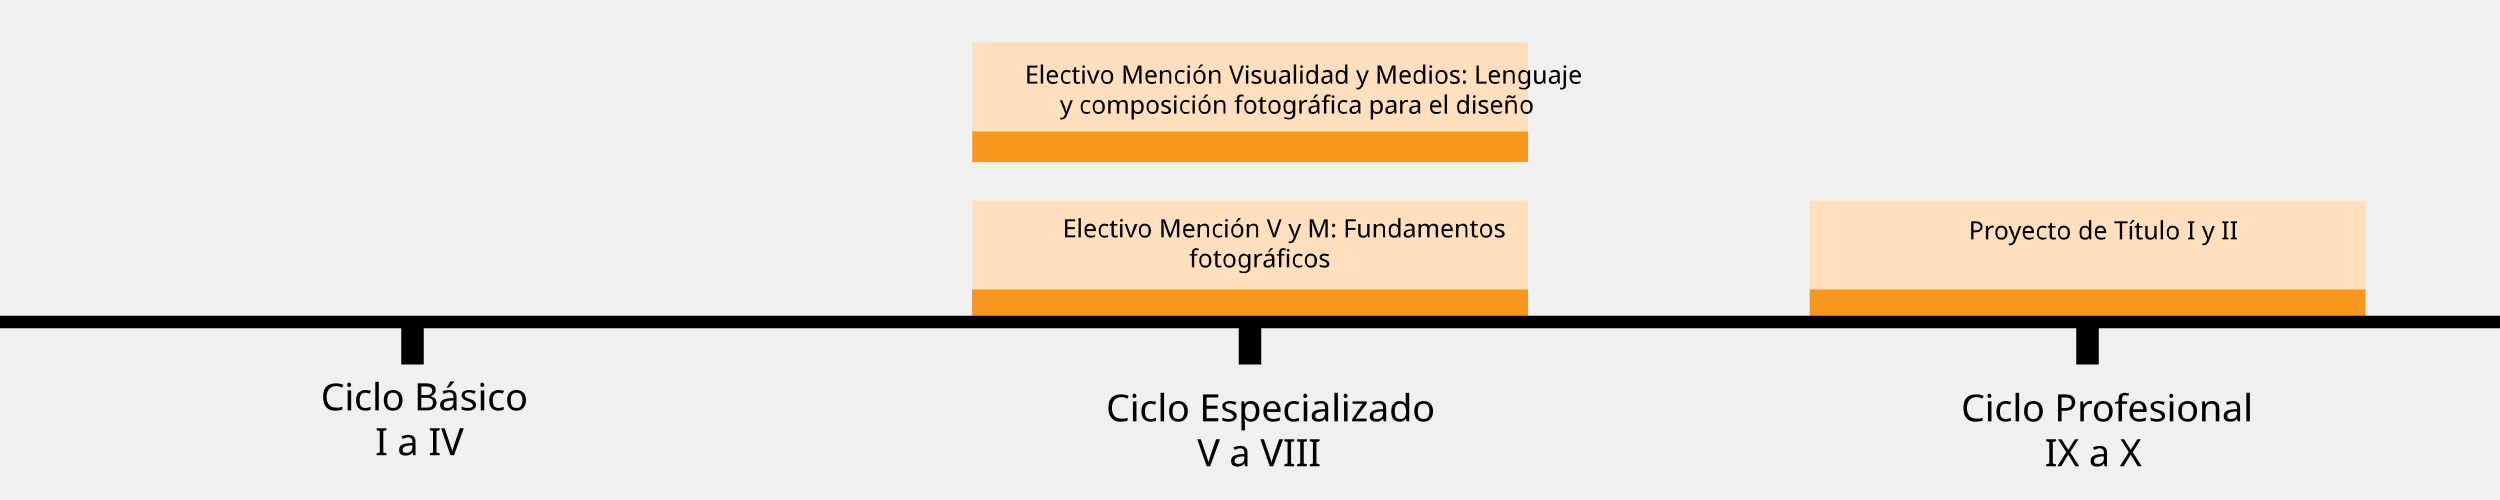
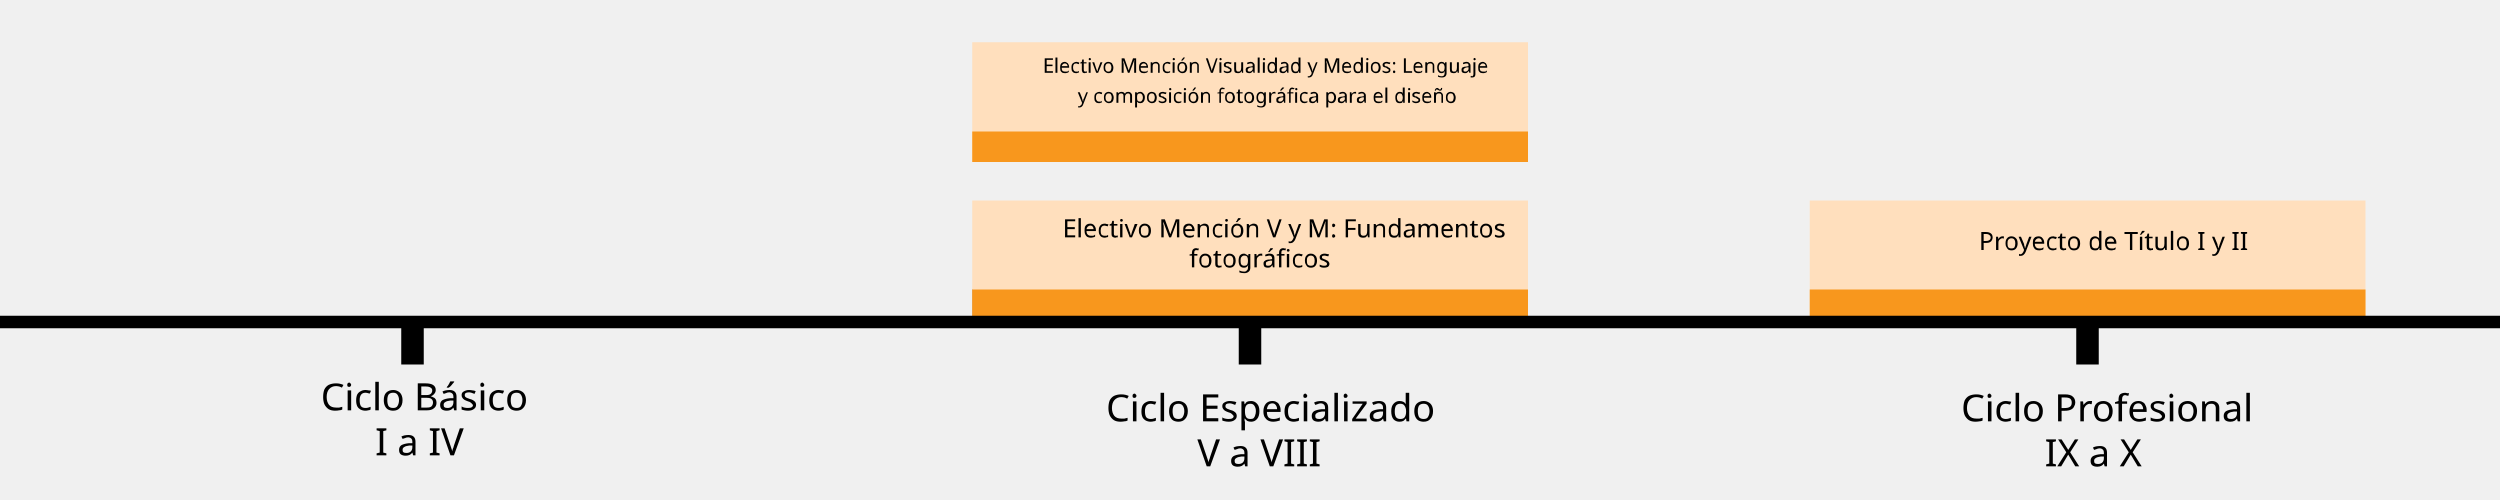
<svg xmlns="http://www.w3.org/2000/svg" version="1.1" id="Layer_1" x="0px" y="0px" viewBox="0 0 100 20" style="enable-background:new 0 0 100 20;" xml:space="preserve">
  <style type="text/css">
	.st0{fill:#FFDFBD;}
	.st1{fill:none;}
- 	.st2{font-family:'RobotoCondensed-Regular';}
+ 	.st2{font-family:'ArialMT';}
	.st3{font-size:1.5px;}
	.st4{fill:#F8971D;}
- 	.st5{fill:#FFFFFF;stroke:#000000;stroke-width:0.5;stroke-miterlimit:10;}
- 	.st6{font-size:1px;}
+ 	.st5{fill:none;stroke:#000000;stroke-width:0.5;stroke-miterlimit:10;}
+ 	.st6{font-size:0.8px;}
+ 	.st7{font-size:1px;}
</style>
  <rect x="72.39" y="8.02" class="st0" width="22.23" height="4.79" />
  <rect x="16.05" y="12.81" width="0.9" height="1.77" />
  <rect x="49.55" y="12.81" width="0.9" height="1.77" />
  <rect x="83.05" y="12.81" width="0.9" height="1.77" />
  <rect x="11.55" y="15.29" class="st1" width="9.89" height="4.54" />
-   <text transform="matrix(1 0 0 1 12.8318 16.4123)">
-     <tspan x="0" y="0" class="st2 st3">Ciclo Básico</tspan>
-     <tspan x="2.17" y="1.8" class="st2 st3">I a IV</tspan>
-   </text>
+   <text transform="matrix(1 0 0 1 12.8318 16.4124)" class="st2 st3">Ciclo Básico</text>
+   <text transform="matrix(1 0 0 1 15.0018 18.2123)" class="st2 st3">I a IV</text>
  <rect x="33.36" y="15.73" class="st1" width="33.29" height="4.54" />
-   <text transform="matrix(1 0 0 1 44.2435 16.8529)">
-     <tspan x="0" y="0" class="st2 st3">Ciclo Especializado</tspan>
-     <tspan x="3.65" y="1.8" class="st2 st3">V a VIII</tspan>
-   </text>
+   <text transform="matrix(1 0 0 1 44.2435 16.8529)" class="st2 st3">Ciclo Especializado</text>
+   <text transform="matrix(1 0 0 1 47.8935 18.653)" class="st2 st3">V a VIII</text>
  <rect x="68.19" y="15.73" class="st1" width="30.62" height="4.54" />
-   <text transform="matrix(1 0 0 1 78.4441 16.8529)">
-     <tspan x="0" y="0" class="st2 st3">Ciclo Profesional</tspan>
-     <tspan x="3.34" y="1.8" class="st2 st3">IX a X</tspan>
-   </text>
+   <text transform="matrix(1 0 0 1 78.4441 16.8529)" class="st2 st3">Ciclo Profesional</text>
+   <text transform="matrix(1 0 0 1 81.7841 18.653)" class="st2 st3">IX a X</text>
  <rect x="38.89" y="11.58" width="22.23" height="1.22" />
  <rect x="72.39" y="11.58" class="st4" width="22.23" height="1.22" />
  <rect x="38.89" y="8.02" class="st0" width="22.23" height="4.79" />
  <rect x="38.89" y="11.58" class="st4" width="22.23" height="1.22" />
  <rect x="38.89" y="1.69" class="st0" width="22.23" height="4.79" />
  <rect x="38.89" y="5.26" class="st4" width="22.23" height="1.22" />
  <line class="st5" x1="0" y1="12.88" x2="100" y2="12.88" />
  <rect x="40.74" y="2.59" class="st1" width="19.43" height="4.54" />
-   <text transform="matrix(1 0 0 1 40.9977 3.3437)">
-     <tspan x="0" y="0" class="st2 st6">Electivo Mención Visualidad y Medios: Lenguaje </tspan>
-     <tspan x="1.4" y="1.2" class="st2 st6">y composición fotográfica para el diseño</tspan>
-   </text>
+   <text transform="matrix(1 0 0 1 41.7106 2.9116)" class="st2 st6">Electivo Mención Visualidad y Medios: Lenguaje </text>
+   <text transform="matrix(1 0 0 1 43.1106 4.1116)" class="st2 st6">y composición fotográfica para el diseño</text>
  <rect x="40.28" y="8.74" class="st1" width="19.43" height="4.54" />
-   <text transform="matrix(1 0 0 1 42.5076 9.4922)">
-     <tspan x="0" y="0" class="st2 st6">Electivo Mención V y M: Fundamentos </tspan>
-     <tspan x="5.06" y="1.2" class="st2 st6">fotográficos</tspan>
-   </text>
+   <text transform="matrix(1 0 0 1 42.5076 9.4922)" class="st2 st7">Electivo Mención V y M: Fundamentos </text>
+   <text transform="matrix(1 0 0 1 47.5676 10.6923)" class="st2 st7">fotográficos</text>
  <rect x="73.56" y="8.82" class="st1" width="19.43" height="1.59" />
-   <text transform="matrix(1 0 0 1 78.7526 9.572)" class="st2 st6">Proyecto de Título I y II</text>
+   <text transform="matrix(1 0 0 1 79.1588 9.9998)" class="st2 st7">Proyecto de Título I y II</text>
</svg>
